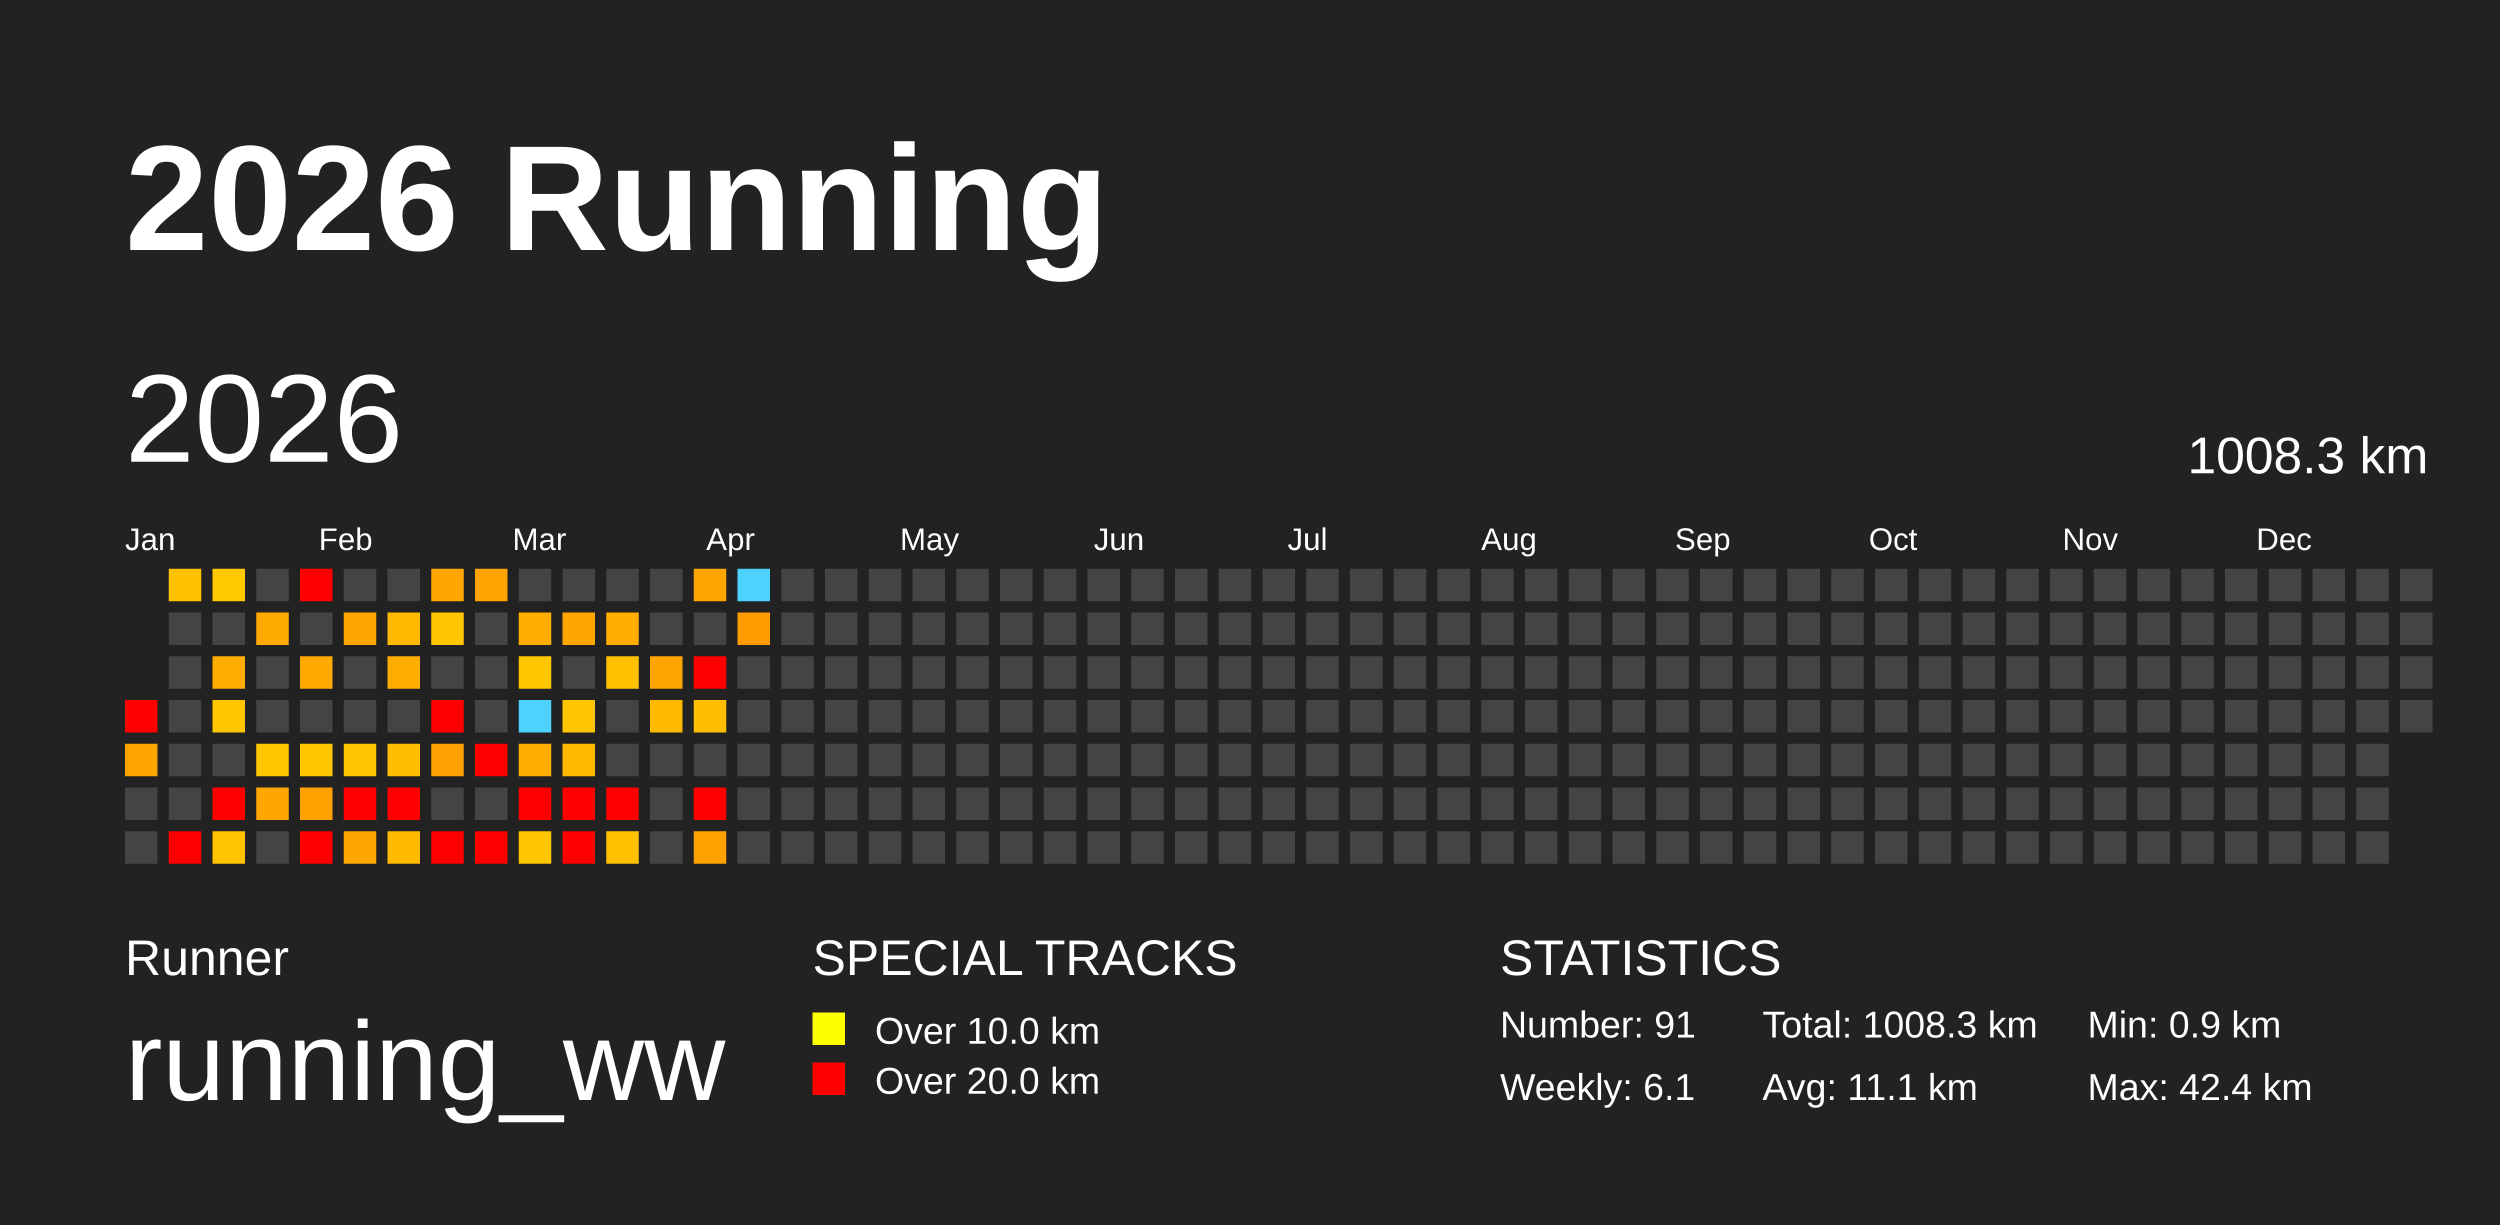
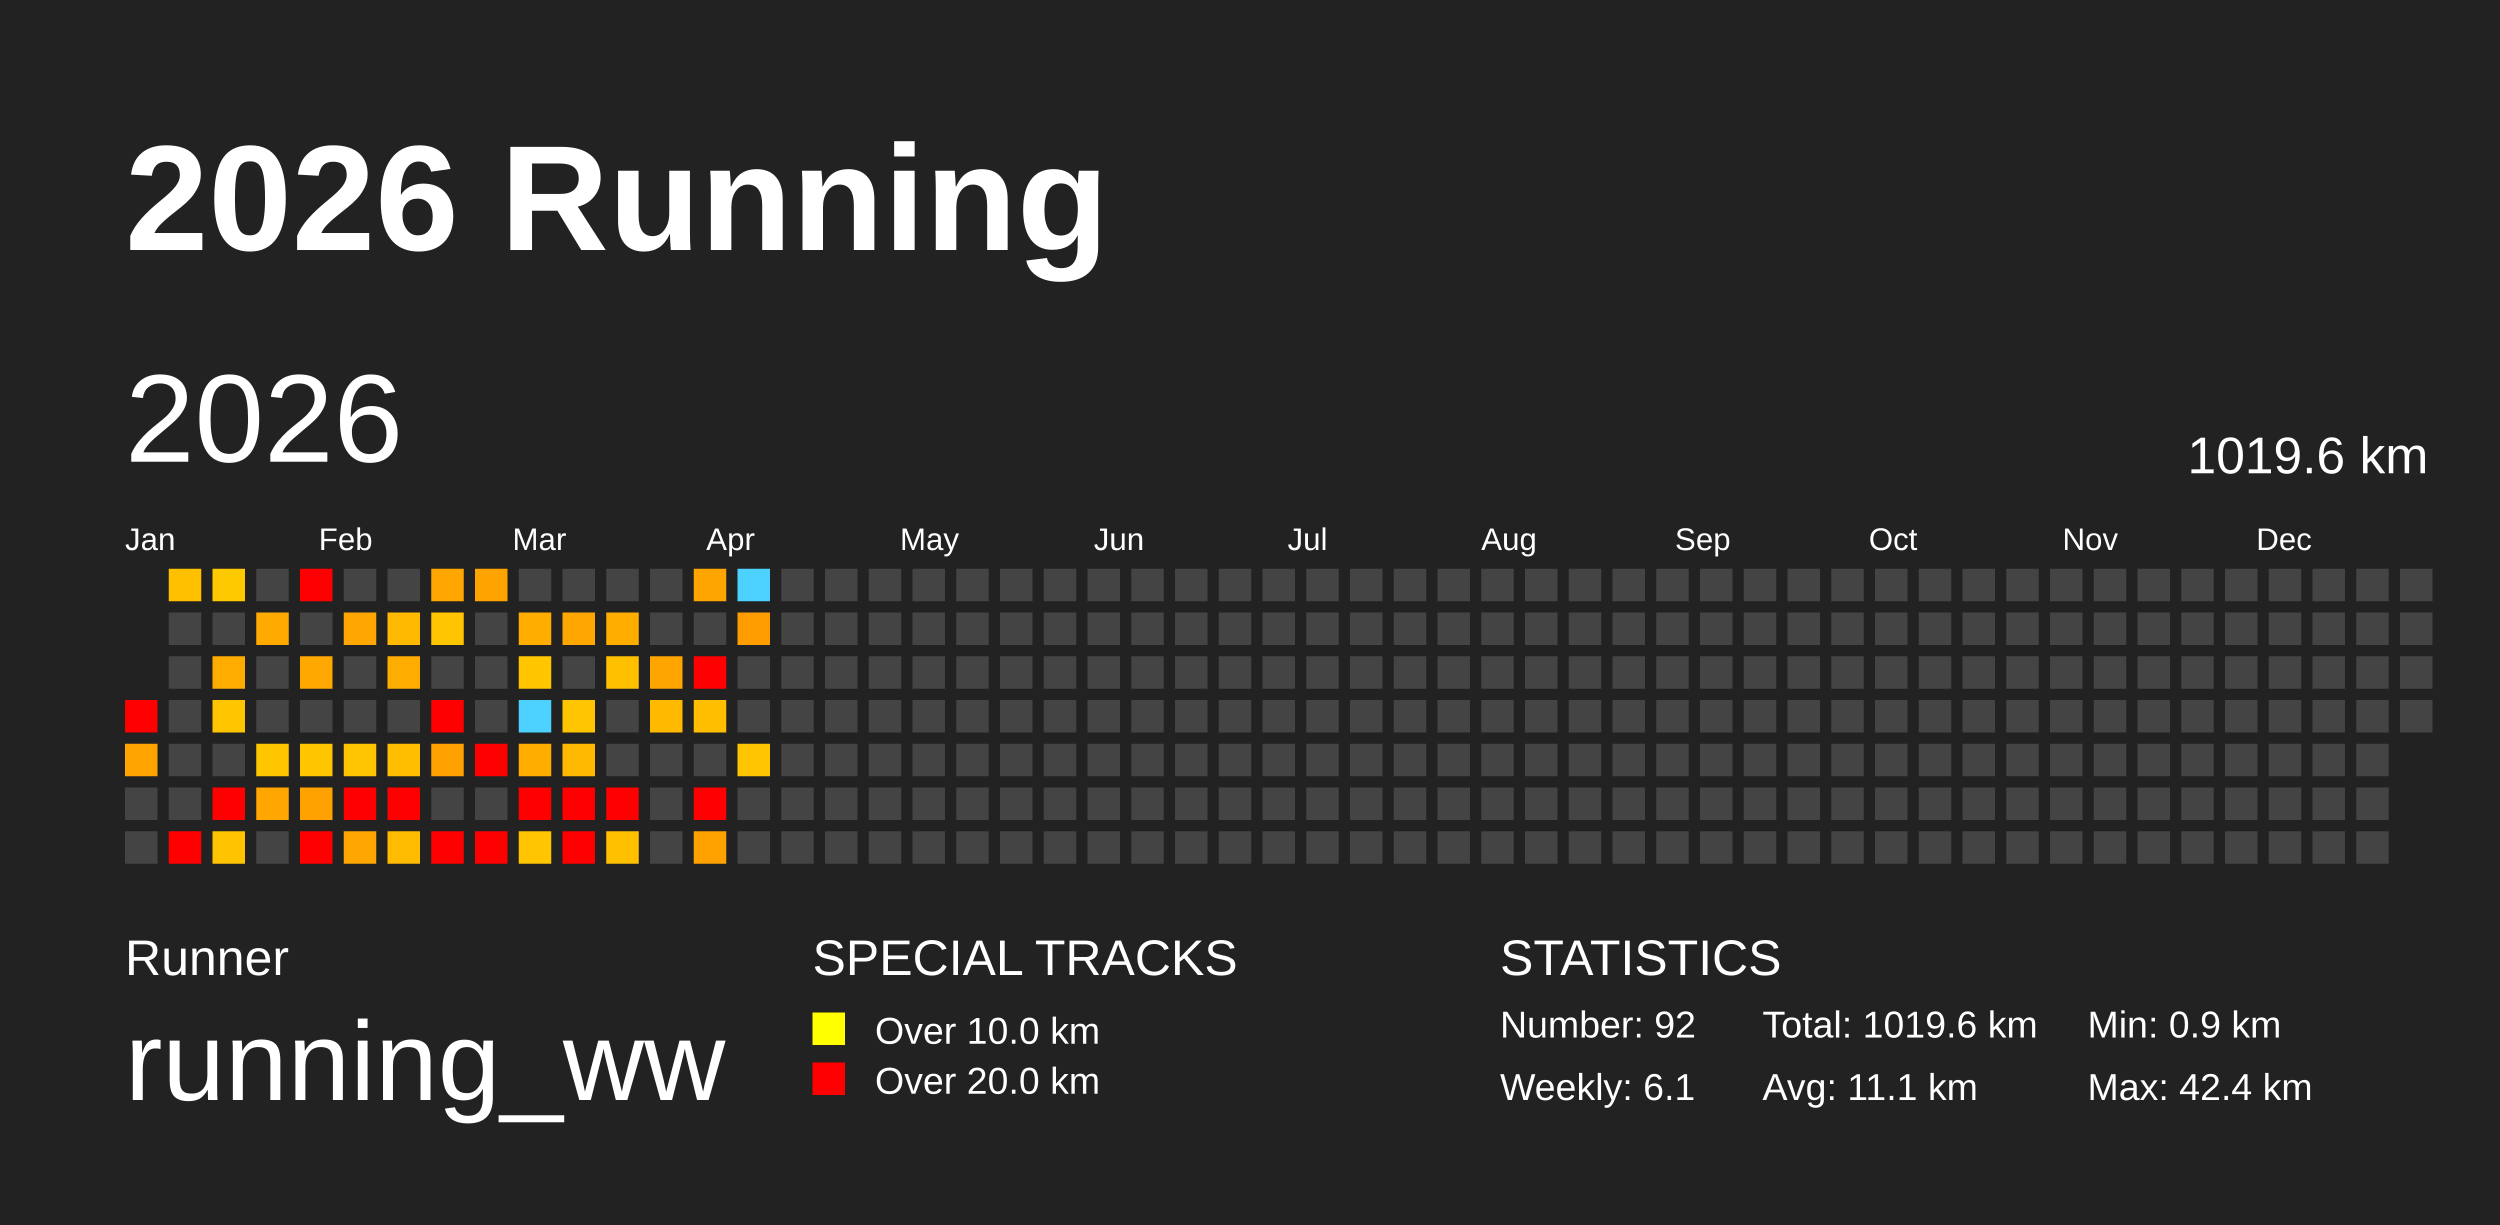
<svg xmlns="http://www.w3.org/2000/svg" baseProfile="full" height="98mm" version="1.1" viewBox="0,0,200,98" width="200mm">
  <defs />
  <rect fill="#222222" height="98" width="200" x="0" y="0" />
  <text fill="#FFFFFF" style="font-size:12px; font-family:Arial; font-weight:bold;" x="10" y="20">2026 Running</text>
  <text fill="#FFFFFF" style="font-size:4px; font-family:Arial" x="10" y="78">Runner</text>
  <text fill="#FFFFFF" style="font-size:9px; font-family:Arial" x="10" y="88">running_ww</text>
  <text fill="#FFFFFF" style="font-size:4px; font-family:Arial" x="65" y="78">SPECIAL TRACKS</text>
  <rect fill="yellow" height="2.6" width="2.6" x="65" y="81" />
  <text fill="#FFFFFF" style="font-size:3px; font-family:Arial" x="70" y="83.5">Over 10.0 km</text>
  <rect fill="red" height="2.6" width="2.6" x="65" y="85" />
  <text fill="#FFFFFF" style="font-size:3px; font-family:Arial" x="70" y="87.5">Over 20.0 km</text>
  <text fill="#FFFFFF" style="font-size:4px; font-family:Arial" x="120" y="78">STATISTICS</text>
-   <text fill="#FFFFFF" style="font-size:3px; font-family:Arial" x="120" y="83">Number: 91</text>
+   <text fill="#FFFFFF" style="font-size:3px; font-family:Arial" x="120" y="83">Number: 92</text>
  <text fill="#FFFFFF" style="font-size:3px; font-family:Arial" x="120" y="88">Weekly: 6.1</text>
-   <text fill="#FFFFFF" style="font-size:3px; font-family:Arial" x="141" y="83">Total: 1008.3 km</text>
+   <text fill="#FFFFFF" style="font-size:3px; font-family:Arial" x="141" y="83">Total: 1019.6 km</text>
  <text fill="#FFFFFF" style="font-size:3px; font-family:Arial" x="141" y="88">Avg: 11.1 km</text>
  <text fill="#FFFFFF" style="font-size:3px; font-family:Arial" x="167" y="83">Min: 0.9 km</text>
  <text fill="#FFFFFF" style="font-size:3px; font-family:Arial" x="167" y="88">Max: 42.4 km</text>
  <text dominant-baseline="hanging" fill="#FFFFFF" style="font-size:10.0px; font-family:Arial;" x="10" y="30">2026</text>
-   <text dominant-baseline="hanging" fill="#FFFFFF" style="font-size:4.125px; font-family:Arial;" x="175" y="35">1008.3 km</text>
+   <text dominant-baseline="hanging" fill="#FFFFFF" style="font-size:4.125px; font-family:Arial;" x="175" y="35">1019.6 km</text>
  <text fill="#FFFFFF" style="font-size:2.5px; font-family:Arial" x="10.0" y="44">Jan</text>
  <text fill="#FFFFFF" style="font-size:2.5px; font-family:Arial" x="25.5" y="44">Feb</text>
  <text fill="#FFFFFF" style="font-size:2.5px; font-family:Arial" x="41.0" y="44">Mar</text>
  <text fill="#FFFFFF" style="font-size:2.5px; font-family:Arial" x="56.5" y="44">Apr</text>
  <text fill="#FFFFFF" style="font-size:2.5px; font-family:Arial" x="72.0" y="44">May</text>
  <text fill="#FFFFFF" style="font-size:2.5px; font-family:Arial" x="87.5" y="44">Jun</text>
  <text fill="#FFFFFF" style="font-size:2.5px; font-family:Arial" x="103.0" y="44">Jul</text>
  <text fill="#FFFFFF" style="font-size:2.5px; font-family:Arial" x="118.5" y="44">Aug</text>
  <text fill="#FFFFFF" style="font-size:2.5px; font-family:Arial" x="134.0" y="44">Sep</text>
  <text fill="#FFFFFF" style="font-size:2.5px; font-family:Arial" x="149.5" y="44">Oct</text>
  <text fill="#FFFFFF" style="font-size:2.5px; font-family:Arial" x="165.0" y="44">Nov</text>
  <text fill="#FFFFFF" style="font-size:2.5px; font-family:Arial" x="180.5" y="44">Dec</text>
  <rect fill="red" height="2.6" width="2.6" x="10.0" y="56.0" />
  <rect fill="#ffa400" height="2.6" width="2.6" x="10.0" y="59.5" />
  <rect fill="#444444" height="2.6" width="2.6" x="10.0" y="63.0" />
  <rect fill="#444444" height="2.6" width="2.6" x="10.0" y="66.5" />
  <rect fill="#ffc000" height="2.6" width="2.6" x="13.5" y="45.5" />
  <rect fill="#444444" height="2.6" width="2.6" x="13.5" y="49.0" />
  <rect fill="#444444" height="2.6" width="2.6" x="13.5" y="52.5" />
  <rect fill="#444444" height="2.6" width="2.6" x="13.5" y="56.0" />
  <rect fill="#444444" height="2.6" width="2.6" x="13.5" y="59.5" />
  <rect fill="#444444" height="2.6" width="2.6" x="13.5" y="63.0" />
  <rect fill="red" height="2.6" width="2.6" x="13.5" y="66.5" />
  <rect fill="#ffc900" height="2.6" width="2.6" x="17.0" y="45.5" />
  <rect fill="#444444" height="2.6" width="2.6" x="17.0" y="49.0" />
  <rect fill="#ffac00" height="2.6" width="2.6" x="17.0" y="52.5" />
  <rect fill="#ffc600" height="2.6" width="2.6" x="17.0" y="56.0" />
  <rect fill="#444444" height="2.6" width="2.6" x="17.0" y="59.5" />
  <rect fill="red" height="2.6" width="2.6" x="17.0" y="63.0" />
  <rect fill="#ffc300" height="2.6" width="2.6" x="17.0" y="66.5" />
  <rect fill="#444444" height="2.6" width="2.6" x="20.5" y="45.5" />
  <rect fill="#ffaa00" height="2.6" width="2.6" x="20.5" y="49.0" />
  <rect fill="#444444" height="2.6" width="2.6" x="20.5" y="52.5" />
  <rect fill="#444444" height="2.6" width="2.6" x="20.5" y="56.0" />
  <rect fill="#ffc600" height="2.6" width="2.6" x="20.5" y="59.5" />
  <rect fill="#ffa600" height="2.6" width="2.6" x="20.5" y="63.0" />
  <rect fill="#444444" height="2.6" width="2.6" x="20.5" y="66.5" />
  <rect fill="red" height="2.6" width="2.6" x="24.0" y="45.5" />
  <rect fill="#444444" height="2.6" width="2.6" x="24.0" y="49.0" />
  <rect fill="#ffa800" height="2.6" width="2.6" x="24.0" y="52.5" />
  <rect fill="#444444" height="2.6" width="2.6" x="24.0" y="56.0" />
  <rect fill="#ffc600" height="2.6" width="2.6" x="24.0" y="59.5" />
  <rect fill="#ffa200" height="2.6" width="2.6" x="24.0" y="63.0" />
  <rect fill="red" height="2.6" width="2.6" x="24.0" y="66.5" />
  <rect fill="#444444" height="2.6" width="2.6" x="27.5" y="45.5" />
  <rect fill="#ffa600" height="2.6" width="2.6" x="27.5" y="49.0" />
  <rect fill="#444444" height="2.6" width="2.6" x="27.5" y="52.5" />
  <rect fill="#444444" height="2.6" width="2.6" x="27.5" y="56.0" />
  <rect fill="#ffc500" height="2.6" width="2.6" x="27.5" y="59.5" />
  <rect fill="red" height="2.6" width="2.6" x="27.5" y="63.0" />
  <rect fill="#ffa700" height="2.6" width="2.6" x="27.5" y="66.5" />
  <rect fill="#444444" height="2.6" width="2.6" x="31.0" y="45.5" />
  <rect fill="#ffb900" height="2.6" width="2.6" x="31.0" y="49.0" />
  <rect fill="#ffac00" height="2.6" width="2.6" x="31.0" y="52.5" />
  <rect fill="#444444" height="2.6" width="2.6" x="31.0" y="56.0" />
  <rect fill="#ffbe00" height="2.6" width="2.6" x="31.0" y="59.5" />
  <rect fill="red" height="2.6" width="2.6" x="31.0" y="63.0" />
  <rect fill="#ffbb00" height="2.6" width="2.6" x="31.0" y="66.5" />
  <rect fill="#ffa600" height="2.6" width="2.6" x="34.5" y="45.5" />
  <rect fill="#ffc500" height="2.6" width="2.6" x="34.5" y="49.0" />
  <rect fill="#444444" height="2.6" width="2.6" x="34.5" y="52.5" />
  <rect fill="red" height="2.6" width="2.6" x="34.5" y="56.0" />
  <rect fill="#ffa100" height="2.6" width="2.6" x="34.5" y="59.5" />
  <rect fill="#444444" height="2.6" width="2.6" x="34.5" y="63.0" />
  <rect fill="red" height="2.6" width="2.6" x="34.5" y="66.5" />
  <rect fill="#ffa300" height="2.6" width="2.6" x="38.0" y="45.5" />
  <rect fill="#444444" height="2.6" width="2.6" x="38.0" y="49.0" />
  <rect fill="#444444" height="2.6" width="2.6" x="38.0" y="52.5" />
  <rect fill="#444444" height="2.6" width="2.6" x="38.0" y="56.0" />
  <rect fill="red" height="2.6" width="2.6" x="38.0" y="59.5" />
  <rect fill="#444444" height="2.6" width="2.6" x="38.0" y="63.0" />
  <rect fill="red" height="2.6" width="2.6" x="38.0" y="66.5" />
  <rect fill="#444444" height="2.6" width="2.6" x="41.5" y="45.5" />
  <rect fill="#ffae00" height="2.6" width="2.6" x="41.5" y="49.0" />
  <rect fill="#ffc600" height="2.6" width="2.6" x="41.5" y="52.5" />
  <rect fill="#4dd2ff" height="2.6" width="2.6" x="41.5" y="56.0" />
  <rect fill="#ffae00" height="2.6" width="2.6" x="41.5" y="59.5" />
  <rect fill="red" height="2.6" width="2.6" x="41.5" y="63.0" />
  <rect fill="#ffc500" height="2.6" width="2.6" x="41.5" y="66.5" />
  <rect fill="#444444" height="2.6" width="2.6" x="45.0" y="45.5" />
  <rect fill="#ffa700" height="2.6" width="2.6" x="45.0" y="49.0" />
  <rect fill="#444444" height="2.6" width="2.6" x="45.0" y="52.5" />
  <rect fill="#ffc500" height="2.6" width="2.6" x="45.0" y="56.0" />
  <rect fill="#ffb900" height="2.6" width="2.6" x="45.0" y="59.5" />
  <rect fill="red" height="2.6" width="2.6" x="45.0" y="63.0" />
  <rect fill="red" height="2.6" width="2.6" x="45.0" y="66.5" />
  <rect fill="#444444" height="2.6" width="2.6" x="48.5" y="45.5" />
  <rect fill="#ffae00" height="2.6" width="2.6" x="48.5" y="49.0" />
  <rect fill="#ffc000" height="2.6" width="2.6" x="48.5" y="52.5" />
  <rect fill="#444444" height="2.6" width="2.6" x="48.5" y="56.0" />
  <rect fill="#444444" height="2.6" width="2.6" x="48.5" y="59.5" />
  <rect fill="red" height="2.6" width="2.6" x="48.5" y="63.0" />
  <rect fill="#ffc000" height="2.6" width="2.6" x="48.5" y="66.5" />
  <rect fill="#444444" height="2.6" width="2.6" x="52.0" y="45.5" />
  <rect fill="#444444" height="2.6" width="2.6" x="52.0" y="49.0" />
  <rect fill="#ffa500" height="2.6" width="2.6" x="52.0" y="52.5" />
  <rect fill="#ffba00" height="2.6" width="2.6" x="52.0" y="56.0" />
  <rect fill="#444444" height="2.6" width="2.6" x="52.0" y="59.5" />
  <rect fill="#444444" height="2.6" width="2.6" x="52.0" y="63.0" />
  <rect fill="#444444" height="2.6" width="2.6" x="52.0" y="66.5" />
  <rect fill="#ffa500" height="2.6" width="2.6" x="55.5" y="45.5" />
  <rect fill="#444444" height="2.6" width="2.6" x="55.5" y="49.0" />
  <rect fill="red" height="2.6" width="2.6" x="55.5" y="52.5" />
  <rect fill="#ffbf00" height="2.6" width="2.6" x="55.5" y="56.0" />
  <rect fill="#444444" height="2.6" width="2.6" x="55.5" y="59.5" />
  <rect fill="red" height="2.6" width="2.6" x="55.5" y="63.0" />
  <rect fill="#ffa200" height="2.6" width="2.6" x="55.5" y="66.5" />
  <rect fill="#4dd2ff" height="2.6" width="2.6" x="59.0" y="45.5" />
  <rect fill="#ff9c00" height="2.6" width="2.6" x="59.0" y="49.0" />
  <rect fill="#444444" height="2.6" width="2.6" x="59.0" y="52.5" />
  <rect fill="#444444" height="2.6" width="2.6" x="59.0" y="56.0" />
-   <rect fill="#444444" height="2.6" width="2.6" x="59.0" y="59.5" />
+   <rect fill="#ffc500" height="2.6" width="2.6" x="59.0" y="59.5" />
  <rect fill="#444444" height="2.6" width="2.6" x="59.0" y="63.0" />
  <rect fill="#444444" height="2.6" width="2.6" x="59.0" y="66.5" />
  <rect fill="#444444" height="2.6" width="2.6" x="62.5" y="45.5" />
  <rect fill="#444444" height="2.6" width="2.6" x="62.5" y="49.0" />
  <rect fill="#444444" height="2.6" width="2.6" x="62.5" y="52.5" />
  <rect fill="#444444" height="2.6" width="2.6" x="62.5" y="56.0" />
  <rect fill="#444444" height="2.6" width="2.6" x="62.5" y="59.5" />
  <rect fill="#444444" height="2.6" width="2.6" x="62.5" y="63.0" />
  <rect fill="#444444" height="2.6" width="2.6" x="62.5" y="66.5" />
  <rect fill="#444444" height="2.6" width="2.6" x="66.0" y="45.5" />
  <rect fill="#444444" height="2.6" width="2.6" x="66.0" y="49.0" />
  <rect fill="#444444" height="2.6" width="2.6" x="66.0" y="52.5" />
  <rect fill="#444444" height="2.6" width="2.6" x="66.0" y="56.0" />
  <rect fill="#444444" height="2.6" width="2.6" x="66.0" y="59.5" />
  <rect fill="#444444" height="2.6" width="2.6" x="66.0" y="63.0" />
  <rect fill="#444444" height="2.6" width="2.6" x="66.0" y="66.5" />
  <rect fill="#444444" height="2.6" width="2.6" x="69.5" y="45.5" />
  <rect fill="#444444" height="2.6" width="2.6" x="69.5" y="49.0" />
  <rect fill="#444444" height="2.6" width="2.6" x="69.5" y="52.5" />
  <rect fill="#444444" height="2.6" width="2.6" x="69.5" y="56.0" />
  <rect fill="#444444" height="2.6" width="2.6" x="69.5" y="59.5" />
  <rect fill="#444444" height="2.6" width="2.6" x="69.5" y="63.0" />
  <rect fill="#444444" height="2.6" width="2.6" x="69.5" y="66.5" />
  <rect fill="#444444" height="2.6" width="2.6" x="73.0" y="45.5" />
  <rect fill="#444444" height="2.6" width="2.6" x="73.0" y="49.0" />
  <rect fill="#444444" height="2.6" width="2.6" x="73.0" y="52.5" />
  <rect fill="#444444" height="2.6" width="2.6" x="73.0" y="56.0" />
  <rect fill="#444444" height="2.6" width="2.6" x="73.0" y="59.5" />
  <rect fill="#444444" height="2.6" width="2.6" x="73.0" y="63.0" />
  <rect fill="#444444" height="2.6" width="2.6" x="73.0" y="66.5" />
  <rect fill="#444444" height="2.6" width="2.6" x="76.5" y="45.5" />
  <rect fill="#444444" height="2.6" width="2.6" x="76.5" y="49.0" />
  <rect fill="#444444" height="2.6" width="2.6" x="76.5" y="52.5" />
  <rect fill="#444444" height="2.6" width="2.6" x="76.5" y="56.0" />
  <rect fill="#444444" height="2.6" width="2.6" x="76.5" y="59.5" />
  <rect fill="#444444" height="2.6" width="2.6" x="76.5" y="63.0" />
  <rect fill="#444444" height="2.6" width="2.6" x="76.5" y="66.5" />
  <rect fill="#444444" height="2.6" width="2.6" x="80.0" y="45.5" />
  <rect fill="#444444" height="2.6" width="2.6" x="80.0" y="49.0" />
  <rect fill="#444444" height="2.6" width="2.6" x="80.0" y="52.5" />
  <rect fill="#444444" height="2.6" width="2.6" x="80.0" y="56.0" />
  <rect fill="#444444" height="2.6" width="2.6" x="80.0" y="59.5" />
  <rect fill="#444444" height="2.6" width="2.6" x="80.0" y="63.0" />
  <rect fill="#444444" height="2.6" width="2.6" x="80.0" y="66.5" />
  <rect fill="#444444" height="2.6" width="2.6" x="83.5" y="45.5" />
  <rect fill="#444444" height="2.6" width="2.6" x="83.5" y="49.0" />
  <rect fill="#444444" height="2.6" width="2.6" x="83.5" y="52.5" />
  <rect fill="#444444" height="2.6" width="2.6" x="83.5" y="56.0" />
  <rect fill="#444444" height="2.6" width="2.6" x="83.5" y="59.5" />
  <rect fill="#444444" height="2.6" width="2.6" x="83.5" y="63.0" />
  <rect fill="#444444" height="2.6" width="2.6" x="83.5" y="66.5" />
  <rect fill="#444444" height="2.6" width="2.6" x="87.0" y="45.5" />
  <rect fill="#444444" height="2.6" width="2.6" x="87.0" y="49.0" />
  <rect fill="#444444" height="2.6" width="2.6" x="87.0" y="52.5" />
  <rect fill="#444444" height="2.6" width="2.6" x="87.0" y="56.0" />
  <rect fill="#444444" height="2.6" width="2.6" x="87.0" y="59.5" />
  <rect fill="#444444" height="2.6" width="2.6" x="87.0" y="63.0" />
  <rect fill="#444444" height="2.6" width="2.6" x="87.0" y="66.5" />
  <rect fill="#444444" height="2.6" width="2.6" x="90.5" y="45.5" />
  <rect fill="#444444" height="2.6" width="2.6" x="90.5" y="49.0" />
  <rect fill="#444444" height="2.6" width="2.6" x="90.5" y="52.5" />
  <rect fill="#444444" height="2.6" width="2.6" x="90.5" y="56.0" />
  <rect fill="#444444" height="2.6" width="2.6" x="90.5" y="59.5" />
  <rect fill="#444444" height="2.6" width="2.6" x="90.5" y="63.0" />
  <rect fill="#444444" height="2.6" width="2.6" x="90.5" y="66.5" />
  <rect fill="#444444" height="2.6" width="2.6" x="94.0" y="45.5" />
  <rect fill="#444444" height="2.6" width="2.6" x="94.0" y="49.0" />
  <rect fill="#444444" height="2.6" width="2.6" x="94.0" y="52.5" />
  <rect fill="#444444" height="2.6" width="2.6" x="94.0" y="56.0" />
  <rect fill="#444444" height="2.6" width="2.6" x="94.0" y="59.5" />
  <rect fill="#444444" height="2.6" width="2.6" x="94.0" y="63.0" />
  <rect fill="#444444" height="2.6" width="2.6" x="94.0" y="66.5" />
  <rect fill="#444444" height="2.6" width="2.6" x="97.5" y="45.5" />
  <rect fill="#444444" height="2.6" width="2.6" x="97.5" y="49.0" />
  <rect fill="#444444" height="2.6" width="2.6" x="97.5" y="52.5" />
  <rect fill="#444444" height="2.6" width="2.6" x="97.5" y="56.0" />
  <rect fill="#444444" height="2.6" width="2.6" x="97.5" y="59.5" />
  <rect fill="#444444" height="2.6" width="2.6" x="97.5" y="63.0" />
  <rect fill="#444444" height="2.6" width="2.6" x="97.5" y="66.5" />
  <rect fill="#444444" height="2.6" width="2.6" x="101.0" y="45.5" />
  <rect fill="#444444" height="2.6" width="2.6" x="101.0" y="49.0" />
  <rect fill="#444444" height="2.6" width="2.6" x="101.0" y="52.5" />
  <rect fill="#444444" height="2.6" width="2.6" x="101.0" y="56.0" />
  <rect fill="#444444" height="2.6" width="2.6" x="101.0" y="59.5" />
  <rect fill="#444444" height="2.6" width="2.6" x="101.0" y="63.0" />
  <rect fill="#444444" height="2.6" width="2.6" x="101.0" y="66.5" />
  <rect fill="#444444" height="2.6" width="2.6" x="104.5" y="45.5" />
  <rect fill="#444444" height="2.6" width="2.6" x="104.5" y="49.0" />
  <rect fill="#444444" height="2.6" width="2.6" x="104.5" y="52.5" />
  <rect fill="#444444" height="2.6" width="2.6" x="104.5" y="56.0" />
  <rect fill="#444444" height="2.6" width="2.6" x="104.5" y="59.5" />
  <rect fill="#444444" height="2.6" width="2.6" x="104.5" y="63.0" />
  <rect fill="#444444" height="2.6" width="2.6" x="104.5" y="66.5" />
  <rect fill="#444444" height="2.6" width="2.6" x="108.0" y="45.5" />
  <rect fill="#444444" height="2.6" width="2.6" x="108.0" y="49.0" />
  <rect fill="#444444" height="2.6" width="2.6" x="108.0" y="52.5" />
  <rect fill="#444444" height="2.6" width="2.6" x="108.0" y="56.0" />
  <rect fill="#444444" height="2.6" width="2.6" x="108.0" y="59.5" />
  <rect fill="#444444" height="2.6" width="2.6" x="108.0" y="63.0" />
  <rect fill="#444444" height="2.6" width="2.6" x="108.0" y="66.5" />
  <rect fill="#444444" height="2.6" width="2.6" x="111.5" y="45.5" />
  <rect fill="#444444" height="2.6" width="2.6" x="111.5" y="49.0" />
  <rect fill="#444444" height="2.6" width="2.6" x="111.5" y="52.5" />
  <rect fill="#444444" height="2.6" width="2.6" x="111.5" y="56.0" />
  <rect fill="#444444" height="2.6" width="2.6" x="111.5" y="59.5" />
  <rect fill="#444444" height="2.6" width="2.6" x="111.5" y="63.0" />
  <rect fill="#444444" height="2.6" width="2.6" x="111.5" y="66.5" />
  <rect fill="#444444" height="2.6" width="2.6" x="115.0" y="45.5" />
  <rect fill="#444444" height="2.6" width="2.6" x="115.0" y="49.0" />
  <rect fill="#444444" height="2.6" width="2.6" x="115.0" y="52.5" />
  <rect fill="#444444" height="2.6" width="2.6" x="115.0" y="56.0" />
  <rect fill="#444444" height="2.6" width="2.6" x="115.0" y="59.5" />
  <rect fill="#444444" height="2.6" width="2.6" x="115.0" y="63.0" />
  <rect fill="#444444" height="2.6" width="2.6" x="115.0" y="66.5" />
  <rect fill="#444444" height="2.6" width="2.6" x="118.5" y="45.5" />
  <rect fill="#444444" height="2.6" width="2.6" x="118.5" y="49.0" />
  <rect fill="#444444" height="2.6" width="2.6" x="118.5" y="52.5" />
  <rect fill="#444444" height="2.6" width="2.6" x="118.5" y="56.0" />
  <rect fill="#444444" height="2.6" width="2.6" x="118.5" y="59.5" />
  <rect fill="#444444" height="2.6" width="2.6" x="118.5" y="63.0" />
  <rect fill="#444444" height="2.6" width="2.6" x="118.5" y="66.5" />
  <rect fill="#444444" height="2.6" width="2.6" x="122.0" y="45.5" />
  <rect fill="#444444" height="2.6" width="2.6" x="122.0" y="49.0" />
  <rect fill="#444444" height="2.6" width="2.6" x="122.0" y="52.5" />
  <rect fill="#444444" height="2.6" width="2.6" x="122.0" y="56.0" />
  <rect fill="#444444" height="2.6" width="2.6" x="122.0" y="59.5" />
  <rect fill="#444444" height="2.6" width="2.6" x="122.0" y="63.0" />
  <rect fill="#444444" height="2.6" width="2.6" x="122.0" y="66.5" />
  <rect fill="#444444" height="2.6" width="2.6" x="125.5" y="45.5" />
  <rect fill="#444444" height="2.6" width="2.6" x="125.5" y="49.0" />
  <rect fill="#444444" height="2.6" width="2.6" x="125.5" y="52.5" />
  <rect fill="#444444" height="2.6" width="2.6" x="125.5" y="56.0" />
  <rect fill="#444444" height="2.6" width="2.6" x="125.5" y="59.5" />
  <rect fill="#444444" height="2.6" width="2.6" x="125.5" y="63.0" />
  <rect fill="#444444" height="2.6" width="2.6" x="125.5" y="66.5" />
  <rect fill="#444444" height="2.6" width="2.6" x="129.0" y="45.5" />
  <rect fill="#444444" height="2.6" width="2.6" x="129.0" y="49.0" />
  <rect fill="#444444" height="2.6" width="2.6" x="129.0" y="52.5" />
  <rect fill="#444444" height="2.6" width="2.6" x="129.0" y="56.0" />
  <rect fill="#444444" height="2.6" width="2.6" x="129.0" y="59.5" />
  <rect fill="#444444" height="2.6" width="2.6" x="129.0" y="63.0" />
  <rect fill="#444444" height="2.6" width="2.6" x="129.0" y="66.5" />
  <rect fill="#444444" height="2.6" width="2.6" x="132.5" y="45.5" />
  <rect fill="#444444" height="2.6" width="2.6" x="132.5" y="49.0" />
  <rect fill="#444444" height="2.6" width="2.6" x="132.5" y="52.5" />
  <rect fill="#444444" height="2.6" width="2.6" x="132.5" y="56.0" />
  <rect fill="#444444" height="2.6" width="2.6" x="132.5" y="59.5" />
  <rect fill="#444444" height="2.6" width="2.6" x="132.5" y="63.0" />
  <rect fill="#444444" height="2.6" width="2.6" x="132.5" y="66.5" />
  <rect fill="#444444" height="2.6" width="2.6" x="136.0" y="45.5" />
  <rect fill="#444444" height="2.6" width="2.6" x="136.0" y="49.0" />
  <rect fill="#444444" height="2.6" width="2.6" x="136.0" y="52.5" />
  <rect fill="#444444" height="2.6" width="2.6" x="136.0" y="56.0" />
  <rect fill="#444444" height="2.6" width="2.6" x="136.0" y="59.5" />
  <rect fill="#444444" height="2.6" width="2.6" x="136.0" y="63.0" />
  <rect fill="#444444" height="2.6" width="2.6" x="136.0" y="66.5" />
  <rect fill="#444444" height="2.6" width="2.6" x="139.5" y="45.5" />
  <rect fill="#444444" height="2.6" width="2.6" x="139.5" y="49.0" />
  <rect fill="#444444" height="2.6" width="2.6" x="139.5" y="52.5" />
  <rect fill="#444444" height="2.6" width="2.6" x="139.5" y="56.0" />
  <rect fill="#444444" height="2.6" width="2.6" x="139.5" y="59.5" />
  <rect fill="#444444" height="2.6" width="2.6" x="139.5" y="63.0" />
  <rect fill="#444444" height="2.6" width="2.6" x="139.5" y="66.5" />
  <rect fill="#444444" height="2.6" width="2.6" x="143.0" y="45.5" />
  <rect fill="#444444" height="2.6" width="2.6" x="143.0" y="49.0" />
  <rect fill="#444444" height="2.6" width="2.6" x="143.0" y="52.5" />
  <rect fill="#444444" height="2.6" width="2.6" x="143.0" y="56.0" />
  <rect fill="#444444" height="2.6" width="2.6" x="143.0" y="59.5" />
  <rect fill="#444444" height="2.6" width="2.6" x="143.0" y="63.0" />
  <rect fill="#444444" height="2.6" width="2.6" x="143.0" y="66.5" />
  <rect fill="#444444" height="2.6" width="2.6" x="146.5" y="45.5" />
  <rect fill="#444444" height="2.6" width="2.6" x="146.5" y="49.0" />
  <rect fill="#444444" height="2.6" width="2.6" x="146.5" y="52.5" />
  <rect fill="#444444" height="2.6" width="2.6" x="146.5" y="56.0" />
  <rect fill="#444444" height="2.6" width="2.6" x="146.5" y="59.5" />
  <rect fill="#444444" height="2.6" width="2.6" x="146.5" y="63.0" />
  <rect fill="#444444" height="2.6" width="2.6" x="146.5" y="66.5" />
  <rect fill="#444444" height="2.6" width="2.6" x="150.0" y="45.5" />
  <rect fill="#444444" height="2.6" width="2.6" x="150.0" y="49.0" />
  <rect fill="#444444" height="2.6" width="2.6" x="150.0" y="52.5" />
  <rect fill="#444444" height="2.6" width="2.6" x="150.0" y="56.0" />
  <rect fill="#444444" height="2.6" width="2.6" x="150.0" y="59.5" />
  <rect fill="#444444" height="2.6" width="2.6" x="150.0" y="63.0" />
  <rect fill="#444444" height="2.6" width="2.6" x="150.0" y="66.5" />
  <rect fill="#444444" height="2.6" width="2.6" x="153.5" y="45.5" />
  <rect fill="#444444" height="2.6" width="2.6" x="153.5" y="49.0" />
  <rect fill="#444444" height="2.6" width="2.6" x="153.5" y="52.5" />
  <rect fill="#444444" height="2.6" width="2.6" x="153.5" y="56.0" />
  <rect fill="#444444" height="2.6" width="2.6" x="153.5" y="59.5" />
  <rect fill="#444444" height="2.6" width="2.6" x="153.5" y="63.0" />
  <rect fill="#444444" height="2.6" width="2.6" x="153.5" y="66.5" />
  <rect fill="#444444" height="2.6" width="2.6" x="157.0" y="45.5" />
  <rect fill="#444444" height="2.6" width="2.6" x="157.0" y="49.0" />
  <rect fill="#444444" height="2.6" width="2.6" x="157.0" y="52.5" />
  <rect fill="#444444" height="2.6" width="2.6" x="157.0" y="56.0" />
  <rect fill="#444444" height="2.6" width="2.6" x="157.0" y="59.5" />
  <rect fill="#444444" height="2.6" width="2.6" x="157.0" y="63.0" />
  <rect fill="#444444" height="2.6" width="2.6" x="157.0" y="66.5" />
  <rect fill="#444444" height="2.6" width="2.6" x="160.5" y="45.5" />
  <rect fill="#444444" height="2.6" width="2.6" x="160.5" y="49.0" />
  <rect fill="#444444" height="2.6" width="2.6" x="160.5" y="52.5" />
  <rect fill="#444444" height="2.6" width="2.6" x="160.5" y="56.0" />
  <rect fill="#444444" height="2.6" width="2.6" x="160.5" y="59.5" />
  <rect fill="#444444" height="2.6" width="2.6" x="160.5" y="63.0" />
  <rect fill="#444444" height="2.6" width="2.6" x="160.5" y="66.5" />
  <rect fill="#444444" height="2.6" width="2.6" x="164.0" y="45.5" />
  <rect fill="#444444" height="2.6" width="2.6" x="164.0" y="49.0" />
  <rect fill="#444444" height="2.6" width="2.6" x="164.0" y="52.5" />
  <rect fill="#444444" height="2.6" width="2.6" x="164.0" y="56.0" />
  <rect fill="#444444" height="2.6" width="2.6" x="164.0" y="59.5" />
  <rect fill="#444444" height="2.6" width="2.6" x="164.0" y="63.0" />
  <rect fill="#444444" height="2.6" width="2.6" x="164.0" y="66.5" />
  <rect fill="#444444" height="2.6" width="2.6" x="167.5" y="45.5" />
  <rect fill="#444444" height="2.6" width="2.6" x="167.5" y="49.0" />
  <rect fill="#444444" height="2.6" width="2.6" x="167.5" y="52.5" />
  <rect fill="#444444" height="2.6" width="2.6" x="167.5" y="56.0" />
  <rect fill="#444444" height="2.6" width="2.6" x="167.5" y="59.5" />
  <rect fill="#444444" height="2.6" width="2.6" x="167.5" y="63.0" />
  <rect fill="#444444" height="2.6" width="2.6" x="167.5" y="66.5" />
  <rect fill="#444444" height="2.6" width="2.6" x="171.0" y="45.5" />
  <rect fill="#444444" height="2.6" width="2.6" x="171.0" y="49.0" />
  <rect fill="#444444" height="2.6" width="2.6" x="171.0" y="52.5" />
  <rect fill="#444444" height="2.6" width="2.6" x="171.0" y="56.0" />
  <rect fill="#444444" height="2.6" width="2.6" x="171.0" y="59.5" />
  <rect fill="#444444" height="2.6" width="2.6" x="171.0" y="63.0" />
  <rect fill="#444444" height="2.6" width="2.6" x="171.0" y="66.5" />
  <rect fill="#444444" height="2.6" width="2.6" x="174.5" y="45.5" />
  <rect fill="#444444" height="2.6" width="2.6" x="174.5" y="49.0" />
  <rect fill="#444444" height="2.6" width="2.6" x="174.5" y="52.5" />
  <rect fill="#444444" height="2.6" width="2.6" x="174.5" y="56.0" />
  <rect fill="#444444" height="2.6" width="2.6" x="174.5" y="59.5" />
  <rect fill="#444444" height="2.6" width="2.6" x="174.5" y="63.0" />
  <rect fill="#444444" height="2.6" width="2.6" x="174.5" y="66.5" />
  <rect fill="#444444" height="2.6" width="2.6" x="178.0" y="45.5" />
  <rect fill="#444444" height="2.6" width="2.6" x="178.0" y="49.0" />
  <rect fill="#444444" height="2.6" width="2.6" x="178.0" y="52.5" />
  <rect fill="#444444" height="2.6" width="2.6" x="178.0" y="56.0" />
  <rect fill="#444444" height="2.6" width="2.6" x="178.0" y="59.5" />
  <rect fill="#444444" height="2.6" width="2.6" x="178.0" y="63.0" />
  <rect fill="#444444" height="2.6" width="2.6" x="178.0" y="66.5" />
  <rect fill="#444444" height="2.6" width="2.6" x="181.5" y="45.5" />
  <rect fill="#444444" height="2.6" width="2.6" x="181.5" y="49.0" />
  <rect fill="#444444" height="2.6" width="2.6" x="181.5" y="52.5" />
  <rect fill="#444444" height="2.6" width="2.6" x="181.5" y="56.0" />
  <rect fill="#444444" height="2.6" width="2.6" x="181.5" y="59.5" />
  <rect fill="#444444" height="2.6" width="2.6" x="181.5" y="63.0" />
  <rect fill="#444444" height="2.6" width="2.6" x="181.5" y="66.5" />
  <rect fill="#444444" height="2.6" width="2.6" x="185.0" y="45.5" />
  <rect fill="#444444" height="2.6" width="2.6" x="185.0" y="49.0" />
  <rect fill="#444444" height="2.6" width="2.6" x="185.0" y="52.5" />
  <rect fill="#444444" height="2.6" width="2.6" x="185.0" y="56.0" />
  <rect fill="#444444" height="2.6" width="2.6" x="185.0" y="59.5" />
  <rect fill="#444444" height="2.6" width="2.6" x="185.0" y="63.0" />
  <rect fill="#444444" height="2.6" width="2.6" x="185.0" y="66.5" />
  <rect fill="#444444" height="2.6" width="2.6" x="188.5" y="45.5" />
  <rect fill="#444444" height="2.6" width="2.6" x="188.5" y="49.0" />
  <rect fill="#444444" height="2.6" width="2.6" x="188.5" y="52.5" />
  <rect fill="#444444" height="2.6" width="2.6" x="188.5" y="56.0" />
  <rect fill="#444444" height="2.6" width="2.6" x="188.5" y="59.5" />
  <rect fill="#444444" height="2.6" width="2.6" x="188.5" y="63.0" />
  <rect fill="#444444" height="2.6" width="2.6" x="188.5" y="66.5" />
  <rect fill="#444444" height="2.6" width="2.6" x="192.0" y="45.5" />
  <rect fill="#444444" height="2.6" width="2.6" x="192.0" y="49.0" />
  <rect fill="#444444" height="2.6" width="2.6" x="192.0" y="52.5" />
  <rect fill="#444444" height="2.6" width="2.6" x="192.0" y="56.0" />
</svg>
